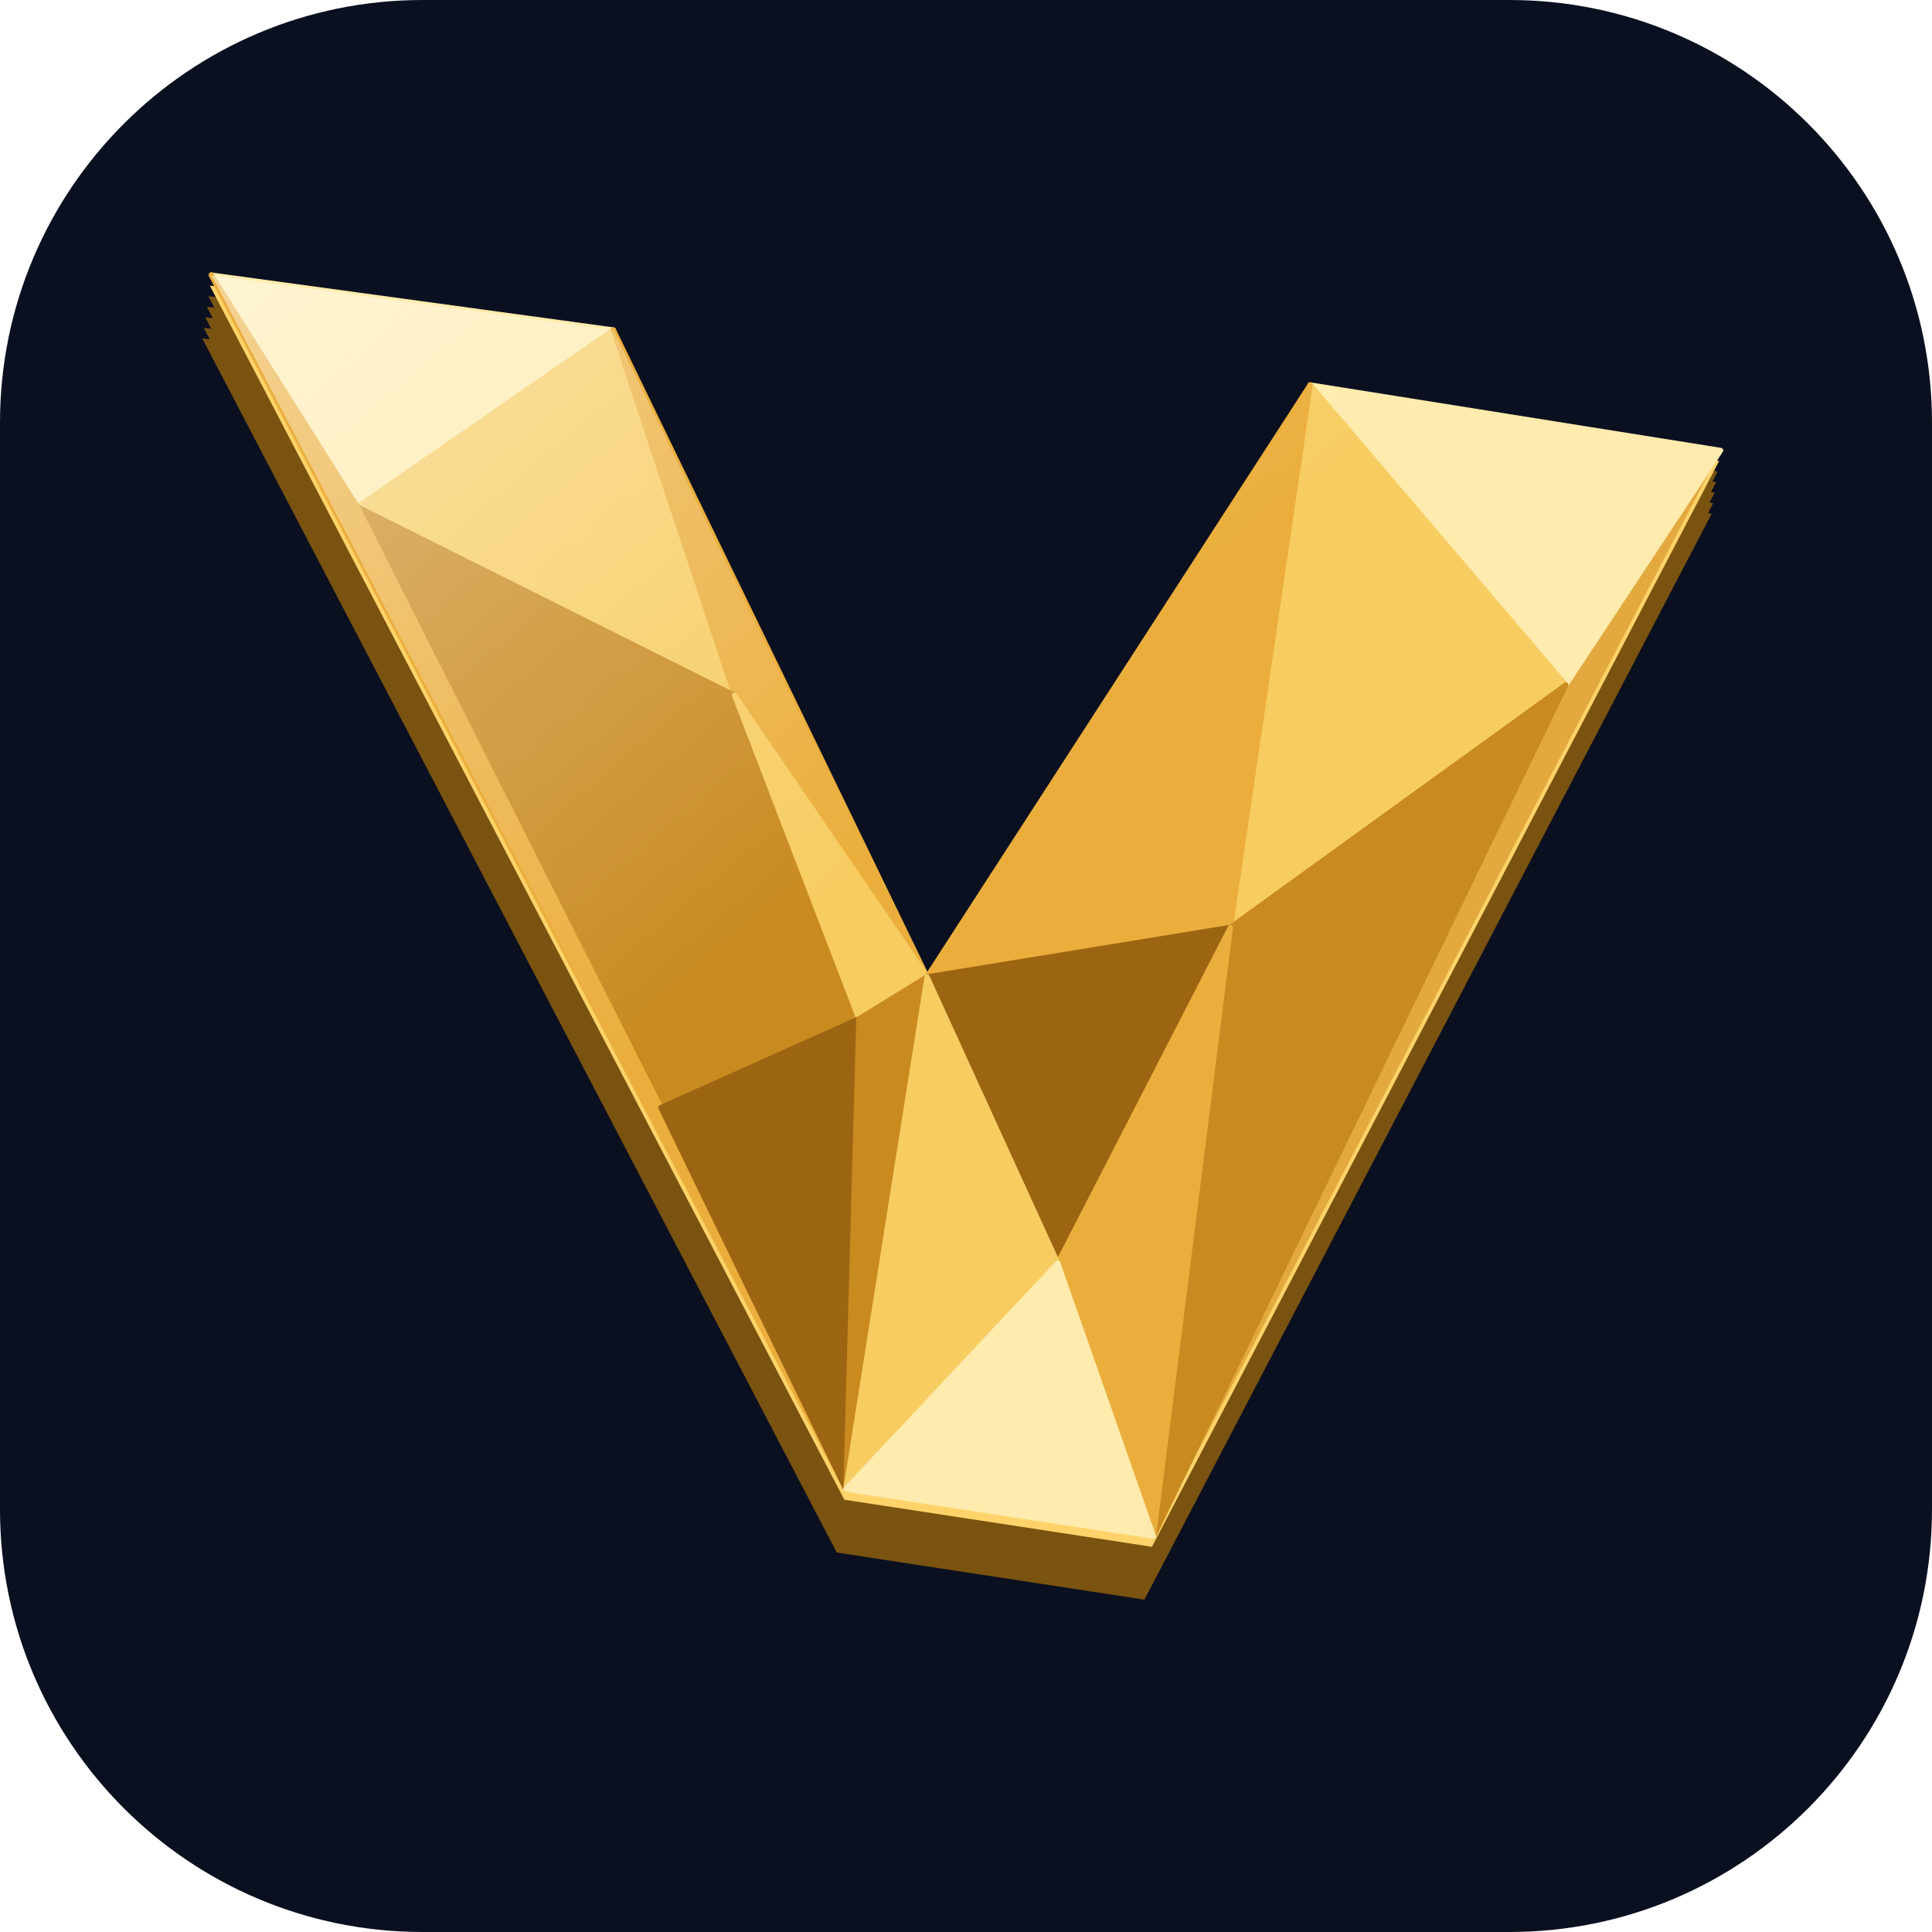
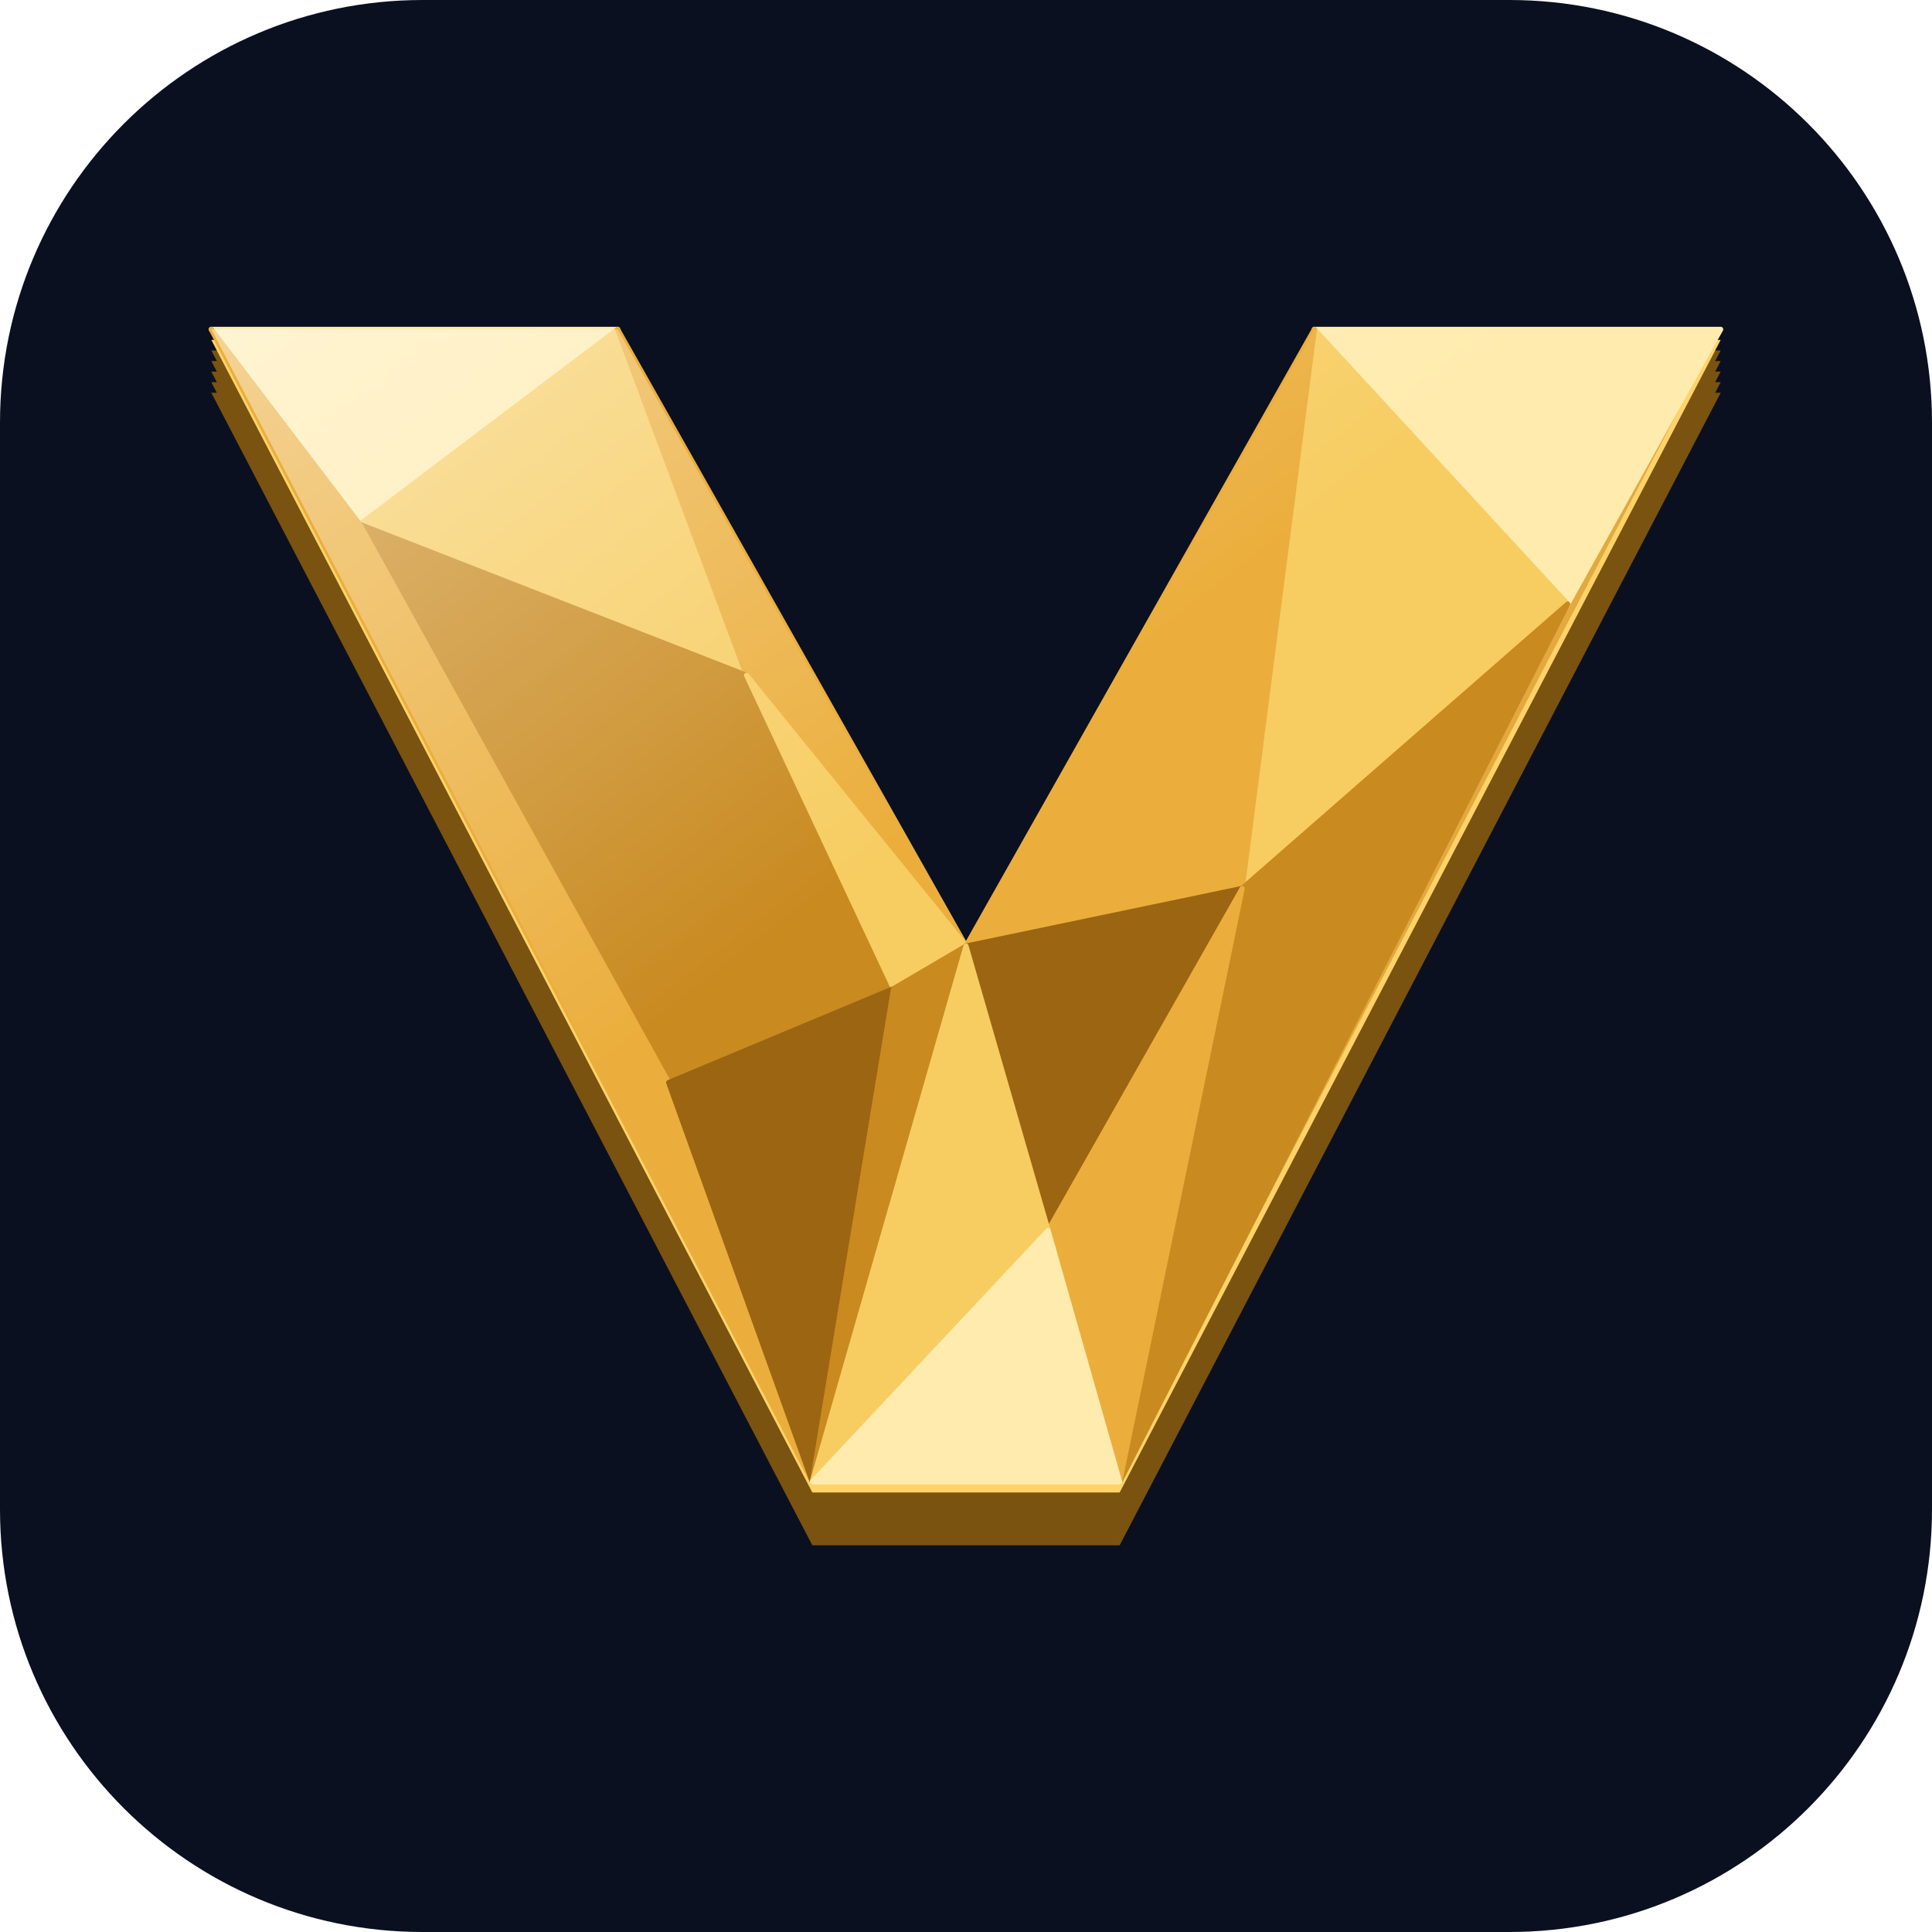
<svg xmlns="http://www.w3.org/2000/svg" viewBox="0 0 64 64">
  <rect width="64" height="64" rx="14" fill="#0B1020" />
-   <polygon points="6.70,11.21 20.02,13.03 30.41,34.46 43.10,14.85 56.70,17.02 37.91,52.99 27.72,51.43" fill="#7A5310" />
-   <polygon points="6.75,10.86 20.07,12.68 30.46,34.11 43.15,14.50 56.75,16.67 37.96,52.64 27.77,51.08" fill="#7A5310" />
-   <polygon points="6.80,10.51 20.12,12.33 30.51,33.76 43.20,14.15 56.80,16.32 38.01,52.29 27.82,50.73" fill="#7A5310" />
-   <polygon points="6.85,10.16 20.17,11.98 30.56,33.41 43.25,13.80 56.85,15.97 38.06,51.94 27.87,50.38" fill="#7A5310" />
-   <polygon points="6.90,9.81 20.22,11.63 30.61,33.06 43.30,13.45 56.90,15.62 38.11,51.59 27.92,50.03" fill="#7A5310" />
-   <polygon points="6.95,9.46 20.27,11.28 30.66,32.71 43.35,13.10 56.95,15.27 38.16,51.24 27.97,49.68" fill="#FFD36A" />
-   <polygon points="7.00,9.11 20.32,10.93 30.71,32.36 43.40,12.75 57.00,14.92 38.21,50.89 28.02,49.33" fill="#E3A93E" />
-   <polygon points="7.00,9.11 20.32,10.93 11.84,16.79" fill="#FFEBAD" stroke="#FFEBAD" stroke-width="0.17" stroke-linejoin="round" />
-   <polygon points="20.32,10.93 24.33,23.03 11.84,16.79" fill="#F7CD62" stroke="#F7CD62" stroke-width="0.17" stroke-linejoin="round" />
-   <polygon points="20.32,10.93 30.71,32.36 24.33,23.03" fill="#EBAE3C" stroke="#EBAE3C" stroke-width="0.17" stroke-linejoin="round" />
-   <polygon points="11.84,16.79 24.33,23.03 28.45,33.75" fill="#C98A20" stroke="#C98A20" stroke-width="0.17" stroke-linejoin="round" />
-   <polygon points="11.84,16.79 28.45,33.75 21.89,36.69" fill="#C98A20" stroke="#C98A20" stroke-width="0.17" stroke-linejoin="round" />
-   <polygon points="7.00,9.11 11.84,16.79 21.89,36.69" fill="#EBAE3C" stroke="#EBAE3C" stroke-width="0.17" stroke-linejoin="round" />
-   <polygon points="7.00,9.11 21.89,36.69 28.02,49.33" fill="#EBAE3C" stroke="#EBAE3C" stroke-width="0.17" stroke-linejoin="round" />
-   <polygon points="24.33,23.03 30.71,32.36 28.45,33.75" fill="#F7CD62" stroke="#F7CD62" stroke-width="0.17" stroke-linejoin="round" />
-   <polygon points="28.45,33.75 21.89,36.69 28.02,49.33" fill="#9C6512" stroke="#9C6512" stroke-width="0.17" stroke-linejoin="round" />
-   <polygon points="28.45,33.75 30.71,32.36 28.02,49.33" fill="#C98A20" stroke="#C98A20" stroke-width="0.17" stroke-linejoin="round" />
-   <polygon points="43.40,12.75 57.00,14.92 51.87,22.69" fill="#FFEBAD" stroke="#FFEBAD" stroke-width="0.17" stroke-linejoin="round" />
-   <polygon points="43.40,12.75 51.87,22.69 40.76,30.72" fill="#F7CD62" stroke="#F7CD62" stroke-width="0.17" stroke-linejoin="round" />
-   <polygon points="43.40,12.75 40.76,30.72 30.71,32.36" fill="#EBAE3C" stroke="#EBAE3C" stroke-width="0.17" stroke-linejoin="round" />
-   <polygon points="51.87,22.69 38.21,50.89 40.76,30.72" fill="#C98A20" stroke="#C98A20" stroke-width="0.17" stroke-linejoin="round" />
-   <polygon points="30.71,32.36 40.76,30.72 35.04,41.84" fill="#9C6512" stroke="#9C6512" stroke-width="0.17" stroke-linejoin="round" />
-   <polygon points="40.76,30.72 38.21,50.89 35.04,41.84" fill="#EBAE3C" stroke="#EBAE3C" stroke-width="0.17" stroke-linejoin="round" />
-   <polygon points="30.71,32.36 35.04,41.84 28.02,49.33" fill="#F7CD62" stroke="#F7CD62" stroke-width="0.17" stroke-linejoin="round" />
-   <polygon points="35.04,41.84 38.21,50.89 28.02,49.33" fill="#FFEBAD" stroke="#FFEBAD" stroke-width="0.17" stroke-linejoin="round" />
+   <polygon points="7.00,13.01 20.46,13.01 32.00,33.44 43.54,13.01 57.00,13.01 37.09,51.19 26.91,51.19" fill="#7A5310" />
+   <polygon points="7.00,12.66 20.46,12.66 32.00,33.09 43.54,12.66 57.00,12.66 37.09,50.84 26.91,50.84" fill="#7A5310" />
+   <polygon points="7.00,12.31 20.46,12.31 32.00,32.74 43.54,12.31 57.00,12.31 37.09,50.49 26.91,50.49" fill="#7A5310" />
+   <polygon points="7.00,11.96 20.46,11.96 32.00,32.39 43.54,11.96 57.00,11.96 37.09,50.14 26.91,50.14" fill="#7A5310" />
+   <polygon points="7.00,11.61 20.46,11.61 32.00,32.04 43.54,11.61 57.00,11.61 37.09,49.79 26.91,49.79" fill="#7A5310" />
+   <polygon points="7.00,11.26 20.46,11.26 32.00,31.69 43.54,11.26 57.00,11.26 37.09,49.44 26.91,49.44" fill="#FFD36A" />
+   <polygon points="7.00,10.91 20.46,10.91 32.00,31.34 43.54,10.91 57.00,10.91 37.09,49.09 26.91,49.09" fill="#E3A93E" />
+   <polygon points="7.00,10.91 20.46,10.91 11.92,17.37" fill="#FFEBAD" stroke="#FFEBAD" stroke-width="0.17" stroke-linejoin="round" />
+   <polygon points="20.46,10.91 24.73,22.37 11.92,17.37" fill="#F7CD62" stroke="#F7CD62" stroke-width="0.17" stroke-linejoin="round" />
+   <polygon points="20.46,10.91 32.00,31.34 24.73,22.37" fill="#EBAE3C" stroke="#EBAE3C" stroke-width="0.17" stroke-linejoin="round" />
+   <polygon points="11.92,17.37 24.73,22.37 29.60,32.75" fill="#C98A20" stroke="#C98A20" stroke-width="0.17" stroke-linejoin="round" />
+   <polygon points="11.92,17.37 29.60,32.75 22.15,35.86" fill="#C98A20" stroke="#C98A20" stroke-width="0.17" stroke-linejoin="round" />
+   <polygon points="7.00,10.91 11.92,17.37 22.15,35.86" fill="#EBAE3C" stroke="#EBAE3C" stroke-width="0.17" stroke-linejoin="round" />
+   <polygon points="7.00,10.91 22.15,35.86 26.91,49.09" fill="#EBAE3C" stroke="#EBAE3C" stroke-width="0.17" stroke-linejoin="round" />
+   <polygon points="24.73,22.37 32.00,31.34 29.60,32.75" fill="#F7CD62" stroke="#F7CD62" stroke-width="0.17" stroke-linejoin="round" />
+   <polygon points="29.60,32.75 22.15,35.86 26.91,49.09" fill="#9C6512" stroke="#9C6512" stroke-width="0.17" stroke-linejoin="round" />
+   <polygon points="29.60,32.75 32.00,31.34 26.91,49.09" fill="#C98A20" stroke="#C98A20" stroke-width="0.17" stroke-linejoin="round" />
+   <polygon points="43.54,10.91 57.00,10.91 51.93,20.01" fill="#FFEBAD" stroke="#FFEBAD" stroke-width="0.17" stroke-linejoin="round" />
+   <polygon points="43.54,10.91 51.93,20.01 41.15,29.43" fill="#F7CD62" stroke="#F7CD62" stroke-width="0.17" stroke-linejoin="round" />
+   <polygon points="43.54,10.91 41.15,29.43 32.00,31.34" fill="#EBAE3C" stroke="#EBAE3C" stroke-width="0.17" stroke-linejoin="round" />
+   <polygon points="51.93,20.01 37.09,49.09 41.15,29.43" fill="#C98A20" stroke="#C98A20" stroke-width="0.17" stroke-linejoin="round" />
+   <polygon points="32.00,31.34 41.15,29.43 34.72,40.76" fill="#9C6512" stroke="#9C6512" stroke-width="0.17" stroke-linejoin="round" />
+   <polygon points="41.15,29.43 37.09,49.09 34.72,40.76" fill="#EBAE3C" stroke="#EBAE3C" stroke-width="0.17" stroke-linejoin="round" />
+   <polygon points="32.00,31.34 34.72,40.76 26.91,49.09" fill="#F7CD62" stroke="#F7CD62" stroke-width="0.17" stroke-linejoin="round" />
+   <polygon points="34.72,40.76 37.09,49.09 26.91,49.09" fill="#FFEBAD" stroke="#FFEBAD" stroke-width="0.17" stroke-linejoin="round" />
  <defs>
    <linearGradient id="vbrillo10" x1="0" y1="0" x2="1" y2="1">
      <stop offset="0" stop-color="#FFFFFF" stop-opacity=".45" />
      <stop offset=".45" stop-color="#FFFFFF" stop-opacity="0" />
      <stop offset=".8" stop-color="#5A3A00" stop-opacity="0" />
      <stop offset="1" stop-color="#5A3A00" stop-opacity=".25" />
    </linearGradient>
  </defs>
-   <polygon points="7.00,9.11 20.32,10.93 30.71,32.36 43.40,12.75 57.00,14.92 38.21,50.89 28.02,49.33" fill="url(#vbrillo10)" />
+   <polygon points="7.00,10.91 20.46,10.91 32.00,31.34 43.54,10.91 57.00,10.91 37.09,49.09 26.91,49.09" fill="url(#vbrillo10)" />
</svg>
